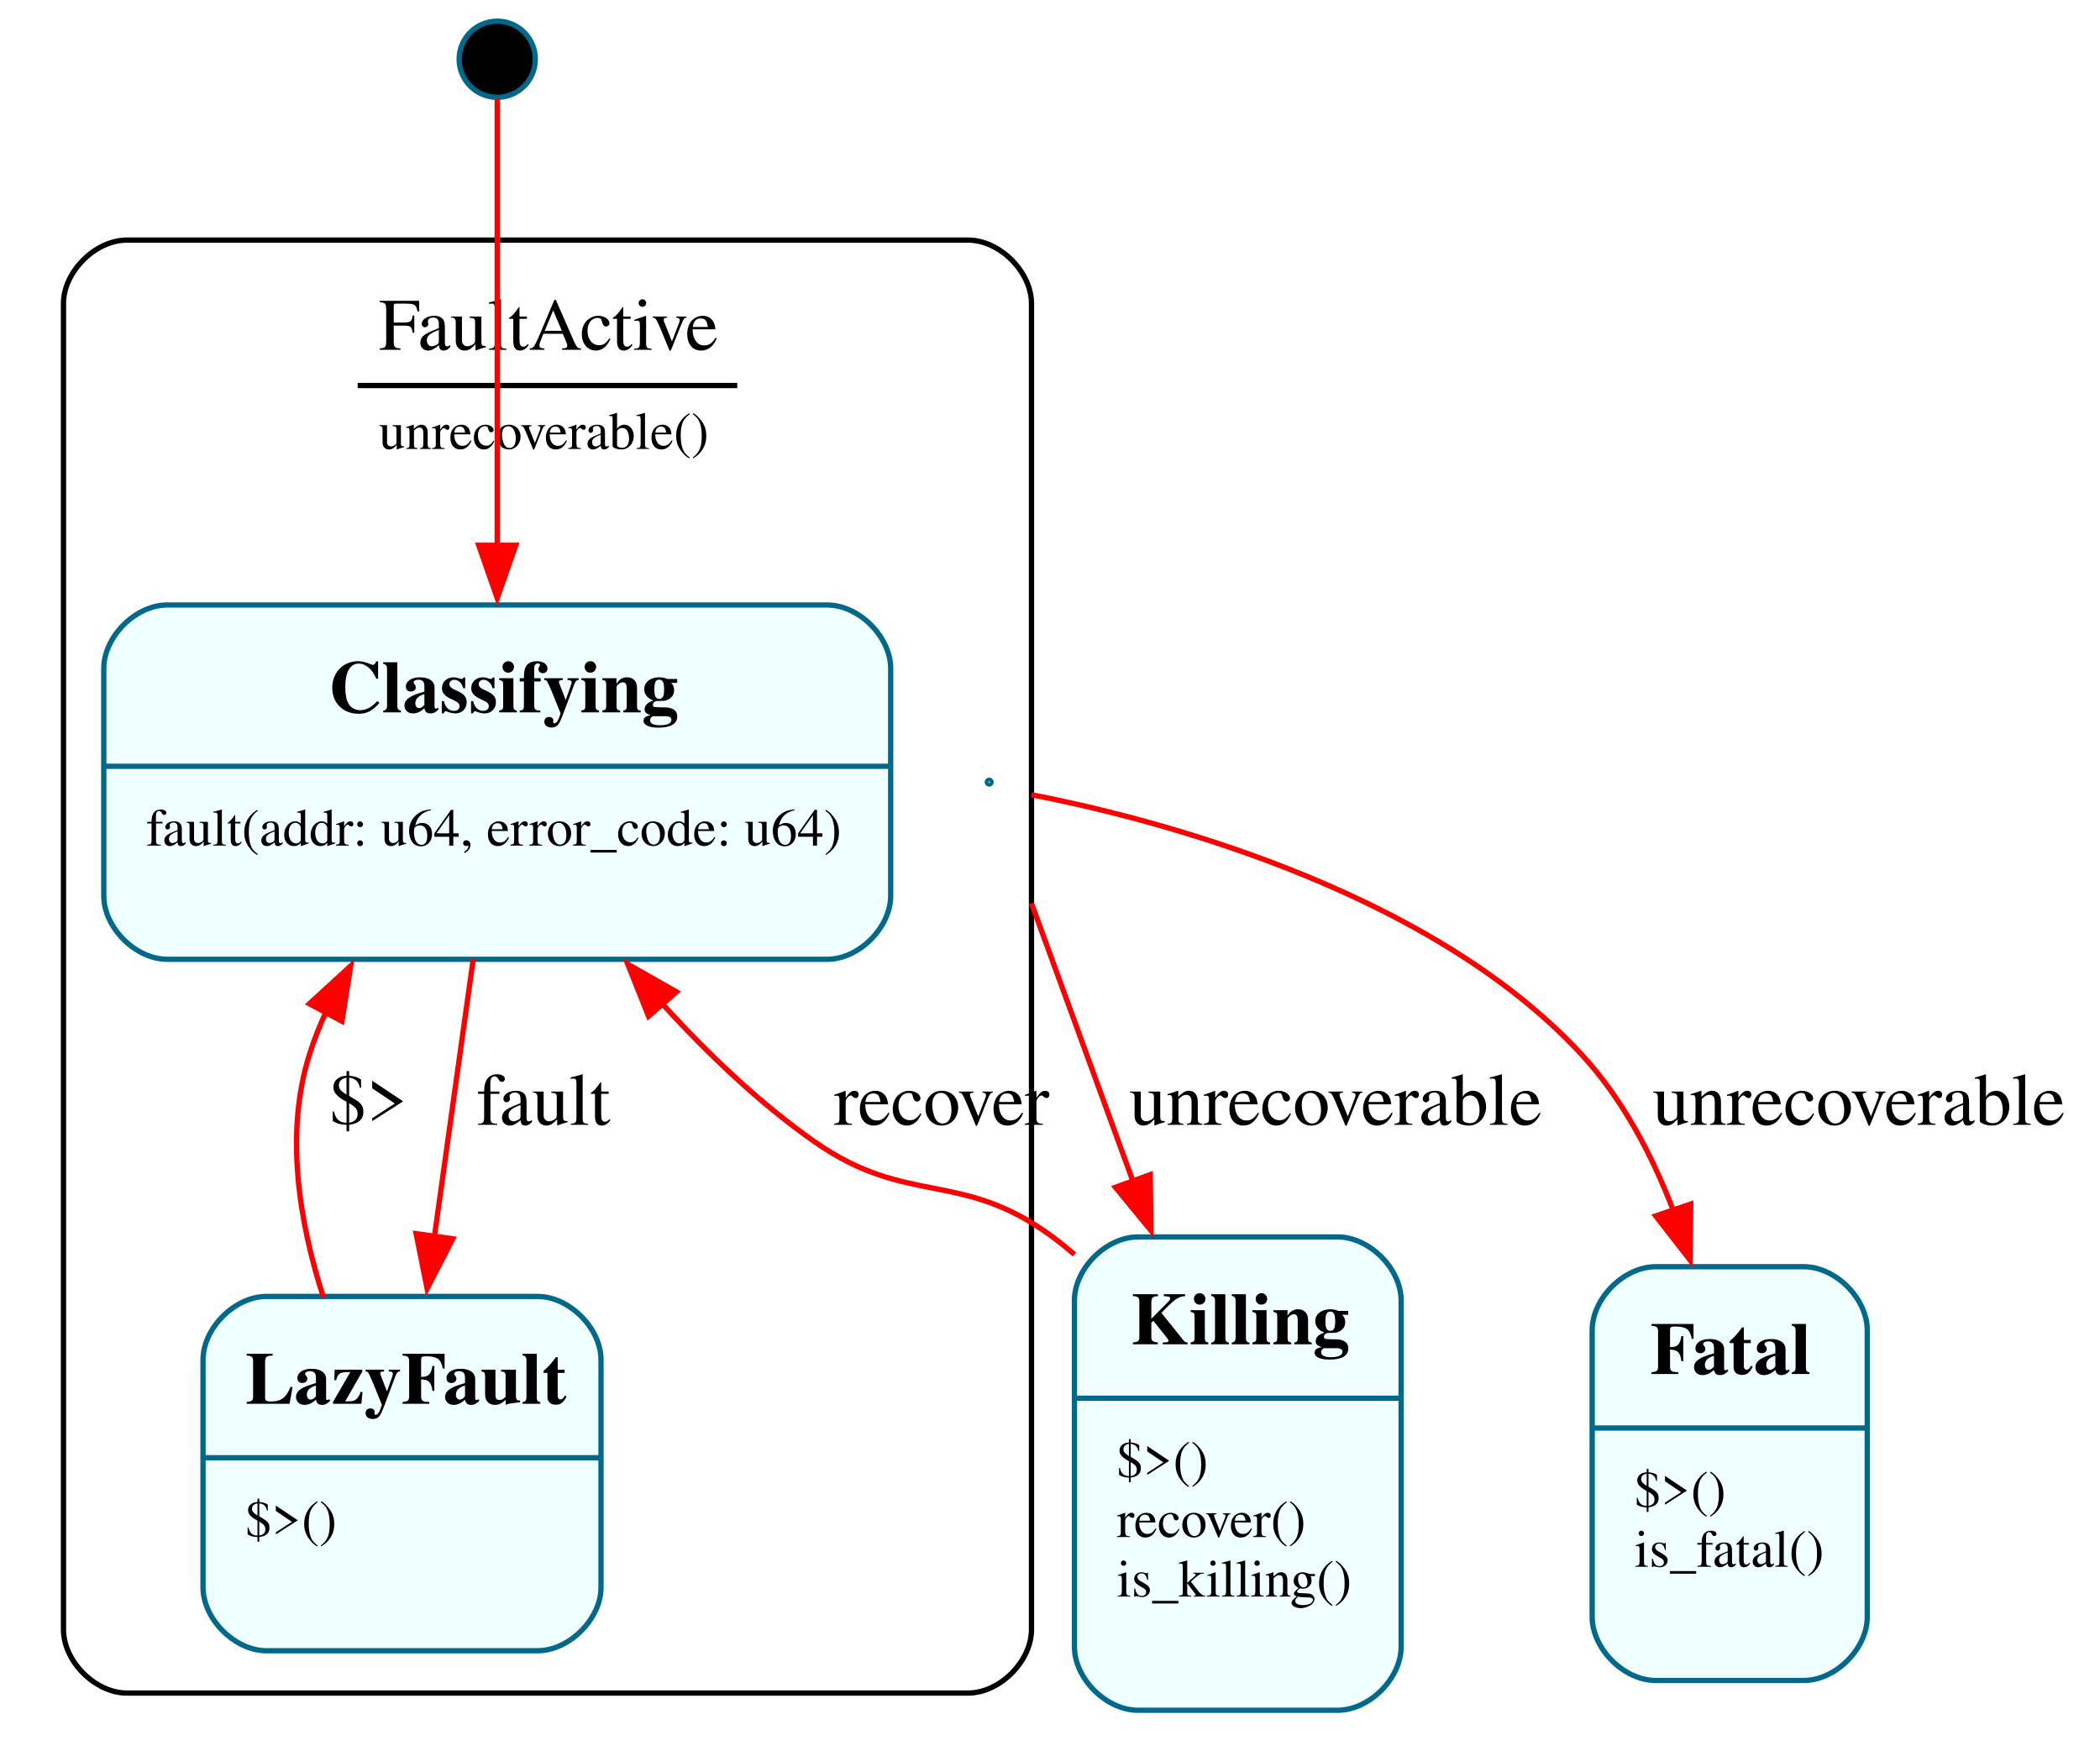
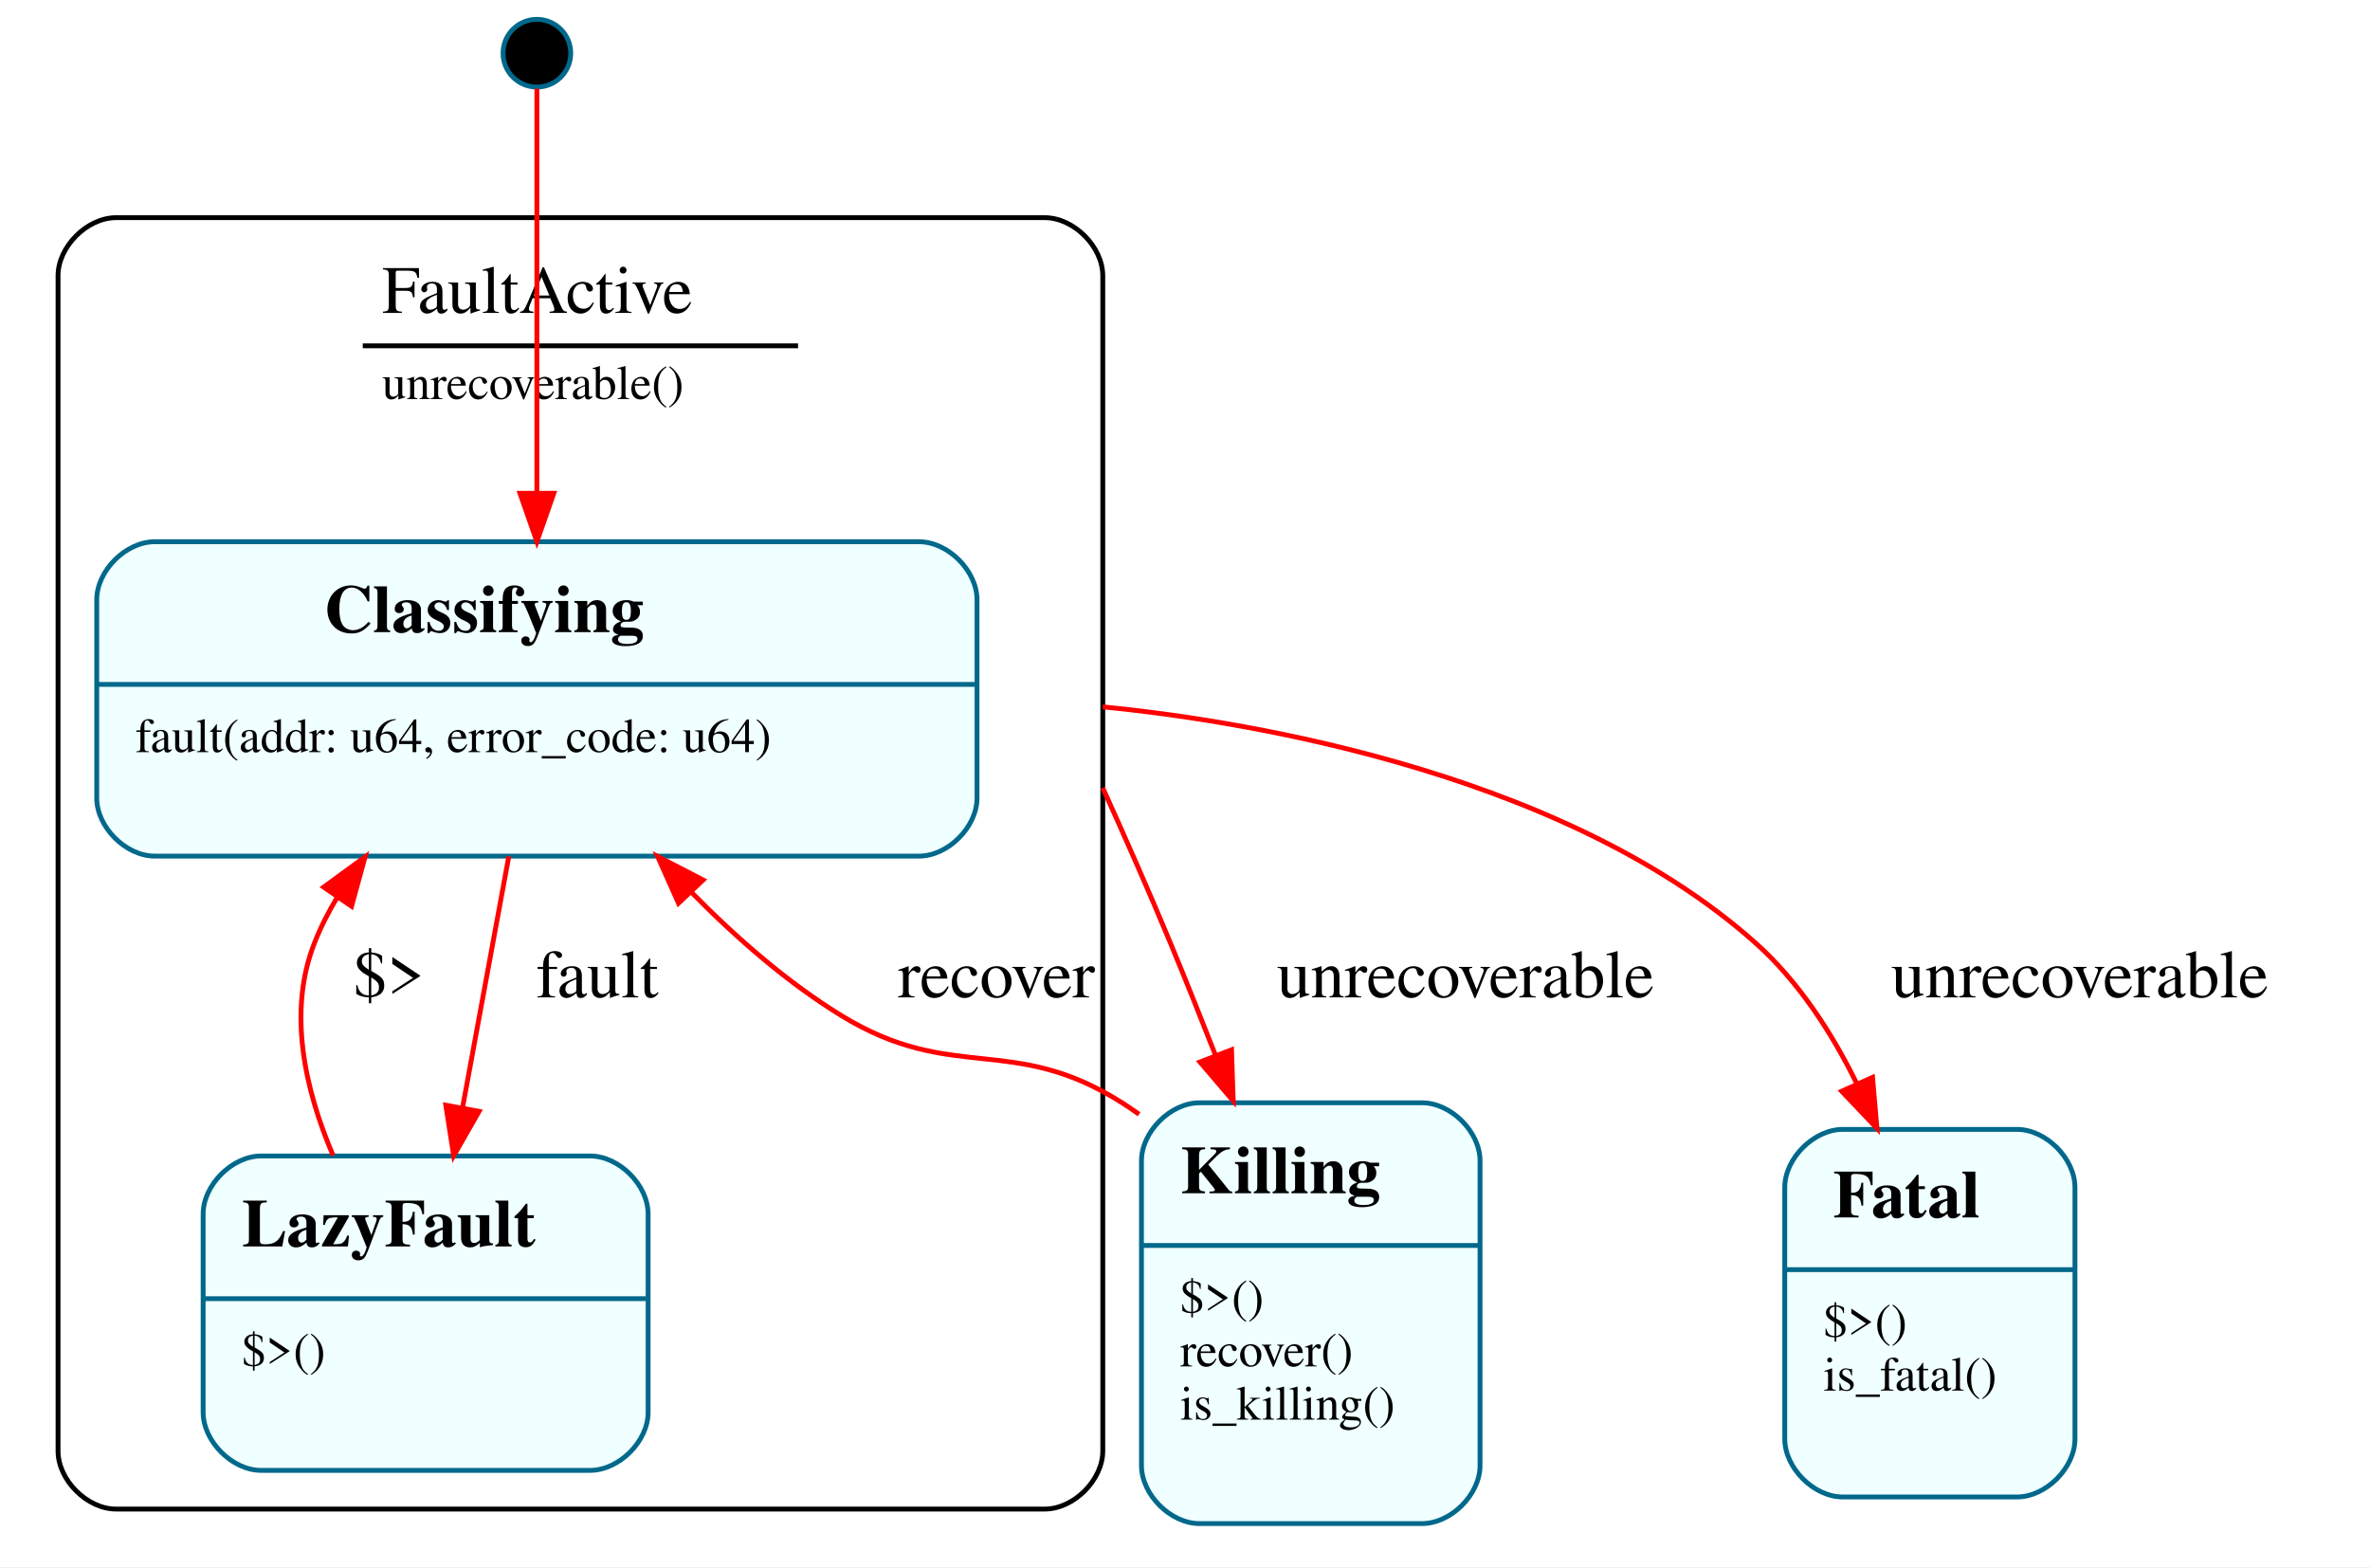
- <svg xmlns="http://www.w3.org/2000/svg" width="397pt" height="332pt" viewBox="0.00 0.00 397.00 332.00">
-   <g id="graph0" class="graph" transform="scale(1 1) rotate(0) translate(4 328.15)">
-     <polygon fill="white" stroke="none" points="-4,4 -4,-328.15 393.41,-328.15 393.41,4 -4,4" />
+ <svg xmlns="http://www.w3.org/2000/svg" width="490pt" height="324pt" viewBox="0.00 0.00 490.00 324.00">
+   <g id="graph0" class="graph" transform="scale(1 1) rotate(0) translate(4 320)">
+     <polygon fill="white" stroke="transparent" points="-4,4 -4,-320 486,-320 486,4 -4,4" />
    <g id="clust1" class="cluster">
-       <path fill="none" stroke="black" d="M20,-8C20,-8 179,-8 179,-8 185,-8 191,-14 191,-20 191,-20 191,-270.75 191,-270.75 191,-276.75 185,-282.75 179,-282.75 179,-282.75 20,-282.75 20,-282.75 14,-282.75 8,-276.75 8,-270.75 8,-270.75 8,-20 8,-20 8,-14 14,-8 20,-8" />
-       <text xml:space="preserve" text-anchor="start" x="67.62" y="-262" font-family="Times,serif" font-size="14.00">FaultActive</text>
-       <text xml:space="preserve" text-anchor="start" x="67.62" y="-243.25" font-family="Times,serif" font-size="10.00">unrecoverable()</text>
-       <text xml:space="preserve" text-anchor="start" x="81.5" y="-232" font-family="Times,serif" font-size="10.00">                </text>
-       <polygon fill="black" stroke="black" points="63.62,-255.25 63.62,-255.25 135.38,-255.25 135.38,-255.25 63.62,-255.25" />
+       <path fill="none" stroke="black" d="M20,-8C20,-8 212,-8 212,-8 218,-8 224,-14 224,-20 224,-20 224,-263 224,-263 224,-269 218,-275 212,-275 212,-275 20,-275 20,-275 14,-275 8,-269 8,-263 8,-263 8,-20 8,-20 8,-14 14,-8 20,-8" />
+       <text text-anchor="start" x="75" y="-255.3" font-family="Times,serif" font-size="14.00">FaultActive</text>
+       <text text-anchor="start" x="75" y="-237.5" font-family="Times,serif" font-size="10.00">unrecoverable()</text>
+       <text text-anchor="start" x="91.5" y="-226.5" font-family="Times,serif" font-size="10.00">                </text>
+       <polygon fill="black" stroke="black" points="71,-248.5 71,-248.5 161,-248.5 161,-248.5 71,-248.5" />
    </g>
    <g id="node1" class="node">
-       <ellipse fill="black" stroke="#00688b" cx="90" cy="-316.95" rx="7.2" ry="7.2" />
+       <ellipse fill="black" stroke="#00688b" cx="107" cy="-309" rx="7" ry="7" />
    </g>
    <g id="node2" class="node">
-       <path fill="azure" stroke="none" d="M152.38,-213.75C152.38,-213.75 27.62,-213.75 27.62,-213.75 21.62,-213.75 15.62,-207.75 15.62,-201.75 15.62,-201.75 15.62,-158.75 15.62,-158.75 15.62,-152.75 21.62,-146.75 27.62,-146.75 27.62,-146.75 152.38,-146.75 152.38,-146.75 158.38,-146.75 164.38,-152.75 164.38,-158.75 164.38,-158.75 164.38,-201.75 164.38,-201.75 164.38,-207.75 158.38,-213.75 152.38,-213.75" />
-       <text xml:space="preserve" text-anchor="start" x="58.12" y="-193.45" font-family="Times,serif" font-weight="bold" font-size="14.00">Classifying</text>
-       <text xml:space="preserve" text-anchor="start" x="23.62" y="-168.25" font-family="Times,serif" font-size="10.00">fault(addr: u64, error_code: u64)</text>
-       <text xml:space="preserve" text-anchor="start" x="72" y="-157" font-family="Times,serif" font-size="10.00">                </text>
-       <polygon fill="#00688b" stroke="#00688b" points="15.62,-183.25 15.62,-183.25 164.38,-183.25 164.38,-183.25 15.62,-183.25" />
-       <path fill="none" stroke="#00688b" d="M27.62,-146.75C27.62,-146.75 152.38,-146.75 152.38,-146.75 158.38,-146.75 164.38,-152.75 164.38,-158.75 164.38,-158.75 164.38,-201.75 164.38,-201.75 164.38,-207.75 158.38,-213.75 152.38,-213.75 152.38,-213.75 27.62,-213.75 27.62,-213.75 21.62,-213.75 15.62,-207.75 15.62,-201.75 15.62,-201.75 15.62,-158.75 15.62,-158.75 15.62,-152.75 21.62,-146.75 27.62,-146.75" />
+       <path fill="azure" stroke="transparent" d="M186,-208C186,-208 28,-208 28,-208 22,-208 16,-202 16,-196 16,-196 16,-155 16,-155 16,-149 22,-143 28,-143 28,-143 186,-143 186,-143 192,-143 198,-149 198,-155 198,-155 198,-196 198,-196 198,-202 192,-208 186,-208" />
+       <text text-anchor="start" x="63" y="-189.3" font-family="Times,serif" font-weight="bold" font-size="14.00">Classifying</text>
+       <text text-anchor="start" x="24" y="-164.5" font-family="Times,serif" font-size="10.00">fault(addr: u64, error_code: u64)</text>
+       <text text-anchor="start" x="82.5" y="-153.5" font-family="Times,serif" font-size="10.00">                </text>
+       <polygon fill="#00688b" stroke="#00688b" points="16,-178.5 16,-178.5 198,-178.5 198,-178.5 16,-178.5" />
+       <path fill="none" stroke="#00688b" d="M28,-143C28,-143 186,-143 186,-143 192,-143 198,-149 198,-155 198,-155 198,-196 198,-196 198,-202 192,-208 186,-208 186,-208 28,-208 28,-208 22,-208 16,-202 16,-196 16,-196 16,-155 16,-155 16,-149 22,-143 28,-143" />
    </g>
    <g id="edge1" class="edge">
-       <path fill="none" stroke="red" d="M90,-309.45C90,-294.35 90,-255.83 90,-224.93" />
-       <polygon fill="red" stroke="red" points="93.5,-225.04 90,-215.04 86.5,-225.04 93.5,-225.04" />
+       <path fill="none" stroke="red" d="M107,-301.66C107,-286.79 107,-248.65 107,-218.35" />
+       <polygon fill="red" stroke="red" points="110.5,-218.01 107,-208.01 103.5,-218.01 110.5,-218.01" />
    </g>
    <g id="node4" class="node">
-       <path fill="azure" stroke="none" d="M97.62,-83C97.62,-83 46.37,-83 46.37,-83 40.38,-83 34.38,-77 34.38,-71 34.38,-71 34.38,-28 34.38,-28 34.38,-22 40.38,-16 46.38,-16 46.38,-16 97.62,-16 97.62,-16 103.62,-16 109.62,-22 109.62,-28 109.62,-28 109.62,-71 109.62,-71 109.62,-77 103.62,-83 97.62,-83" />
-       <text xml:space="preserve" text-anchor="start" x="42.38" y="-62.7" font-family="Times,serif" font-weight="bold" font-size="14.00">LazyFault</text>
-       <text xml:space="preserve" text-anchor="start" x="42.38" y="-37.5" font-family="Times,serif" font-size="10.00">$&gt;()</text>
-       <text xml:space="preserve" text-anchor="start" x="42.38" y="-26.25" font-family="Times,serif" font-size="10.00">                </text>
-       <polygon fill="#00688b" stroke="#00688b" points="34.38,-52.5 34.38,-52.5 109.62,-52.5 109.62,-52.5 34.38,-52.5" />
-       <path fill="none" stroke="#00688b" d="M46.38,-16C46.38,-16 97.62,-16 97.62,-16 103.62,-16 109.62,-22 109.62,-28 109.62,-28 109.62,-71 109.62,-71 109.62,-77 103.62,-83 97.62,-83 97.62,-83 46.37,-83 46.37,-83 40.38,-83 34.38,-77 34.38,-71 34.38,-71 34.38,-28 34.38,-28 34.38,-22 40.38,-16 46.38,-16" />
+       <path fill="azure" stroke="transparent" d="M118,-81C118,-81 50,-81 50,-81 44,-81 38,-75 38,-69 38,-69 38,-28 38,-28 38,-22 44,-16 50,-16 50,-16 118,-16 118,-16 124,-16 130,-22 130,-28 130,-28 130,-69 130,-69 130,-75 124,-81 118,-81" />
+       <text text-anchor="start" x="46" y="-62.3" font-family="Times,serif" font-weight="bold" font-size="14.00">LazyFault</text>
+       <text text-anchor="start" x="46" y="-37.5" font-family="Times,serif" font-size="10.00">$&gt;()</text>
+       <text text-anchor="start" x="46" y="-26.5" font-family="Times,serif" font-size="10.00">                </text>
+       <polygon fill="#00688b" stroke="#00688b" points="38,-51.5 38,-51.5 130,-51.5 130,-51.5 38,-51.5" />
+       <path fill="none" stroke="#00688b" d="M50,-16C50,-16 118,-16 118,-16 124,-16 130,-22 130,-28 130,-28 130,-69 130,-69 130,-75 124,-81 118,-81 118,-81 50,-81 50,-81 44,-81 38,-75 38,-69 38,-69 38,-28 38,-28 38,-22 44,-16 50,-16" />
    </g>
    <g id="edge2" class="edge">
-       <path fill="none" stroke="red" d="M85.46,-146.76C83.22,-130.75 80.49,-111.22 78.07,-93.95" />
-       <polygon fill="red" stroke="red" points="81.6,-93.9 76.75,-84.48 74.67,-94.87 81.6,-93.9" />
-       <text xml:space="preserve" text-anchor="middle" x="98.74" y="-115.45" font-family="Times,serif" font-size="14.00"> fault </text>
+       <path fill="none" stroke="red" d="M101.2,-142.96C98.31,-127.27 94.78,-108.09 91.67,-91.2" />
+       <polygon fill="red" stroke="red" points="95.05,-90.23 89.8,-81.03 88.17,-91.5 95.05,-90.23" />
+       <text text-anchor="middle" x="119.5" y="-113.8" font-family="Times,serif" font-size="14.00"> fault </text>
    </g>
    <g id="node3" class="node">
-       <ellipse fill="azure" stroke="#00688b" cx="183" cy="-180.25" rx="0.36" ry="0.36" />
+       <ellipse fill="azure" stroke="#00688b" cx="216" cy="-175.5" rx="0" ry="0" />
    </g>
    <g id="node5" class="node">
-       <path fill="azure" stroke="none" d="M338,-88.62C338,-88.62 308,-88.62 308,-88.62 302,-88.62 296,-82.62 296,-76.62 296,-76.62 296,-22.38 296,-22.38 296,-16.38 302,-10.38 308,-10.38 308,-10.38 338,-10.38 338,-10.38 344,-10.38 350,-16.38 350,-22.38 350,-22.38 350,-76.62 350,-76.62 350,-82.62 344,-88.62 338,-88.62" />
-       <text xml:space="preserve" text-anchor="start" x="308" y="-68.33" font-family="Times,serif" font-weight="bold" font-size="14.00">Fatal</text>
-       <text xml:space="preserve" text-anchor="start" x="305" y="-43.12" font-family="Times,serif" font-size="10.00">$&gt;()</text>
-       <text xml:space="preserve" text-anchor="start" x="305" y="-31.88" font-family="Times,serif" font-size="10.00">is_fatal()</text>
-       <text xml:space="preserve" text-anchor="start" x="309.5" y="-20.62" font-family="Times,serif" font-size="10.00">            </text>
-       <polygon fill="#00688b" stroke="#00688b" points="297,-58.12 297,-58.12 349,-58.12 349,-58.12 297,-58.12" />
-       <path fill="none" stroke="#00688b" d="M309,-10.38C309,-10.38 337,-10.38 337,-10.38 343,-10.38 349,-16.38 349,-22.38 349,-22.38 349,-76.62 349,-76.62 349,-82.62 343,-88.62 337,-88.62 337,-88.62 309,-88.62 309,-88.62 303,-88.62 297,-82.62 297,-76.62 297,-76.62 297,-22.38 297,-22.38 297,-16.38 303,-10.38 309,-10.38" />
+       <path fill="azure" stroke="transparent" d="M413,-86.5C413,-86.5 377,-86.5 377,-86.5 371,-86.5 365,-80.5 365,-74.5 365,-74.5 365,-22.5 365,-22.5 365,-16.5 371,-10.5 377,-10.5 377,-10.5 413,-10.5 413,-10.5 419,-10.5 425,-16.5 425,-22.5 425,-22.5 425,-74.5 425,-74.5 425,-80.5 419,-86.5 413,-86.5" />
+       <text text-anchor="start" x="375" y="-68.3" font-family="Times,serif" font-weight="bold" font-size="14.00">Fatal</text>
+       <text text-anchor="start" x="373" y="-43.5" font-family="Times,serif" font-size="10.00">$&gt;()</text>
+       <text text-anchor="start" x="373" y="-32.5" font-family="Times,serif" font-size="10.00">is_fatal()</text>
+       <text text-anchor="start" x="376.5" y="-21.5" font-family="Times,serif" font-size="10.00">            </text>
+       <polygon fill="#00688b" stroke="#00688b" points="365,-57.5 365,-57.5 425,-57.5 425,-57.5 365,-57.5" />
+       <path fill="none" stroke="#00688b" d="M377,-10.5C377,-10.5 413,-10.5 413,-10.5 419,-10.5 425,-16.5 425,-22.5 425,-22.5 425,-74.5 425,-74.5 425,-80.5 419,-86.5 413,-86.5 413,-86.5 377,-86.5 377,-86.5 371,-86.5 365,-80.5 365,-74.5 365,-74.5 365,-22.5 365,-22.5 365,-16.5 371,-10.5 377,-10.5" />
    </g>
    <g id="edge5" class="edge">
-       <path fill="none" stroke="red" d="M191,-177.87C211.3,-173.95 265.32,-160.9 295,-128.75 302.71,-120.4 308.32,-109.78 312.4,-99.08" />
-       <polygon fill="red" stroke="red" points="315.63,-100.47 315.51,-89.87 309,-98.23 315.63,-100.47" />
-       <text xml:space="preserve" text-anchor="middle" x="347.41" y="-115.45" font-family="Times,serif" font-size="14.00"> unrecoverable </text>
+       <path fill="none" stroke="red" d="M224,-173.86C247.58,-171.58 317.75,-161.88 359,-125 367.79,-117.14 374.63,-106.67 379.86,-96.03" />
+       <polygon fill="red" stroke="red" points="383.15,-97.26 384.06,-86.71 376.77,-94.39 383.15,-97.26" />
+       <text text-anchor="middle" x="426" y="-113.8" font-family="Times,serif" font-size="14.00"> unrecoverable </text>
    </g>
    <g id="node6" class="node">
-       <path fill="azure" stroke="none" d="M248.88,-94.25C248.88,-94.25 211.12,-94.25 211.12,-94.25 205.12,-94.25 199.12,-88.25 199.12,-82.25 199.12,-82.25 199.12,-16.75 199.12,-16.75 199.12,-10.75 205.12,-4.75 211.12,-4.75 211.12,-4.75 248.88,-4.75 248.88,-4.75 254.88,-4.75 260.88,-10.75 260.88,-16.75 260.88,-16.75 260.88,-82.25 260.88,-82.25 260.88,-88.25 254.88,-94.25 248.88,-94.25" />
-       <text xml:space="preserve" text-anchor="start" x="209.75" y="-73.95" font-family="Times,serif" font-weight="bold" font-size="14.00">Killing</text>
-       <text xml:space="preserve" text-anchor="start" x="207.12" y="-48.75" font-family="Times,serif" font-size="10.00">$&gt;()</text>
-       <text xml:space="preserve" text-anchor="start" x="207.12" y="-37.5" font-family="Times,serif" font-size="10.00">recover()</text>
-       <text xml:space="preserve" text-anchor="start" x="207.12" y="-26.25" font-family="Times,serif" font-size="10.00">is_killing()</text>
-       <text xml:space="preserve" text-anchor="start" x="216.5" y="-15" font-family="Times,serif" font-size="10.00">            </text>
-       <polygon fill="#00688b" stroke="#00688b" points="199.12,-63.75 199.12,-63.75 260.88,-63.75 260.88,-63.75 199.12,-63.75" />
-       <path fill="none" stroke="#00688b" d="M211.12,-4.75C211.12,-4.75 248.88,-4.75 248.88,-4.75 254.88,-4.75 260.88,-10.75 260.88,-16.75 260.88,-16.75 260.88,-82.25 260.88,-82.25 260.88,-88.25 254.88,-94.25 248.88,-94.25 248.88,-94.25 211.12,-94.25 211.12,-94.25 205.12,-94.25 199.12,-88.25 199.12,-82.25 199.12,-82.25 199.12,-16.75 199.12,-16.75 199.12,-10.75 205.12,-4.75 211.12,-4.75" />
+       <path fill="azure" stroke="transparent" d="M290,-92C290,-92 244,-92 244,-92 238,-92 232,-86 232,-80 232,-80 232,-17 232,-17 232,-11 238,-5 244,-5 244,-5 290,-5 290,-5 296,-5 302,-11 302,-17 302,-17 302,-80 302,-80 302,-86 296,-92 290,-92" />
+       <text text-anchor="start" x="240" y="-73.3" font-family="Times,serif" font-weight="bold" font-size="14.00">Killing</text>
+       <text text-anchor="start" x="240" y="-48.5" font-family="Times,serif" font-size="10.00">$&gt;()</text>
+       <text text-anchor="start" x="240" y="-37.5" font-family="Times,serif" font-size="10.00">recover()</text>
+       <text text-anchor="start" x="240" y="-26.5" font-family="Times,serif" font-size="10.00">is_killing()</text>
+       <text text-anchor="start" x="248" y="-15.5" font-family="Times,serif" font-size="10.00">            </text>
+       <polygon fill="#00688b" stroke="#00688b" points="232,-62.5 232,-62.5 302,-62.5 302,-62.5 232,-62.5" />
+       <path fill="none" stroke="#00688b" d="M244,-5C244,-5 290,-5 290,-5 296,-5 302,-11 302,-17 302,-17 302,-80 302,-80 302,-86 296,-92 290,-92 290,-92 244,-92 244,-92 238,-92 232,-86 232,-80 232,-80 232,-17 232,-17 232,-11 238,-5 244,-5" />
    </g>
    <g id="edge4" class="edge">
-       <path fill="none" stroke="red" d="M191,-157.34C196.31,-142.8 203.52,-123.05 210.29,-104.48" />
-       <polygon fill="red" stroke="red" points="213.45,-106.04 213.59,-95.45 206.87,-103.64 213.45,-106.04" />
-       <text xml:space="preserve" text-anchor="middle" x="248.5" y="-115.45" font-family="Times,serif" font-size="14.00"> unrecoverable </text>
+       <path fill="none" stroke="red" d="M224,-157.1C228.27,-147.65 233.55,-135.74 238,-125 241.09,-117.53 244.26,-109.6 247.32,-101.79" />
+       <polygon fill="red" stroke="red" points="250.62,-102.96 250.97,-92.38 244.09,-100.43 250.62,-102.96" />
+       <text text-anchor="middle" x="299" y="-113.8" font-family="Times,serif" font-size="14.00"> unrecoverable </text>
    </g>
    <g id="edge3" class="edge">
-       <path fill="none" stroke="red" d="M57.15,-82.81C52.56,-97.05 49.8,-113.88 54.5,-128.75 55.36,-131.48 56.43,-134.18 57.65,-136.85" />
-       <polygon fill="red" stroke="red" points="54.49,-138.35 62.3,-145.5 60.65,-135.04 54.49,-138.35" />
-       <text xml:space="preserve" text-anchor="middle" x="65.75" y="-115.45" font-family="Times,serif" font-size="14.00"> $&gt; </text>
+       <path fill="none" stroke="red" d="M64.87,-81.1C59.02,-94.77 55.44,-110.84 61,-125 62.28,-128.27 63.89,-131.44 65.74,-134.51" />
+       <polygon fill="red" stroke="red" points="62.92,-136.59 71.48,-142.84 68.68,-132.62 62.92,-136.59" />
+       <text text-anchor="middle" x="76.5" y="-113.8" font-family="Times,serif" font-size="14.00"> $&gt; </text>
    </g>
    <g id="edge6" class="edge">
-       <path fill="none" stroke="red" d="M199.14,-90.93C197.79,-92.09 196.41,-93.21 195,-94.25 177.7,-107.08 167.65,-99.9 150,-112.25 139.62,-119.51 129.79,-128.91 121.2,-138.35" />
-       <polygon fill="red" stroke="red" points="118.61,-135.99 114.68,-145.83 123.89,-140.59 118.61,-135.99" />
-       <text xml:space="preserve" text-anchor="middle" x="174" y="-115.45" font-family="Times,serif" font-size="14.00"> recover </text>
+       <path fill="none" stroke="red" d="M231.51,-89.62C230.36,-90.45 229.18,-91.25 228,-92 205.2,-106.44 193.02,-95.91 170,-110 158.83,-116.83 148.24,-126.09 139.03,-135.45" />
+       <polygon fill="red" stroke="red" points="136.28,-133.26 131.96,-142.94 141.37,-138.07 136.28,-133.26" />
+       <text text-anchor="middle" x="202" y="-113.8" font-family="Times,serif" font-size="14.00"> recover </text>
    </g>
  </g>
</svg>
